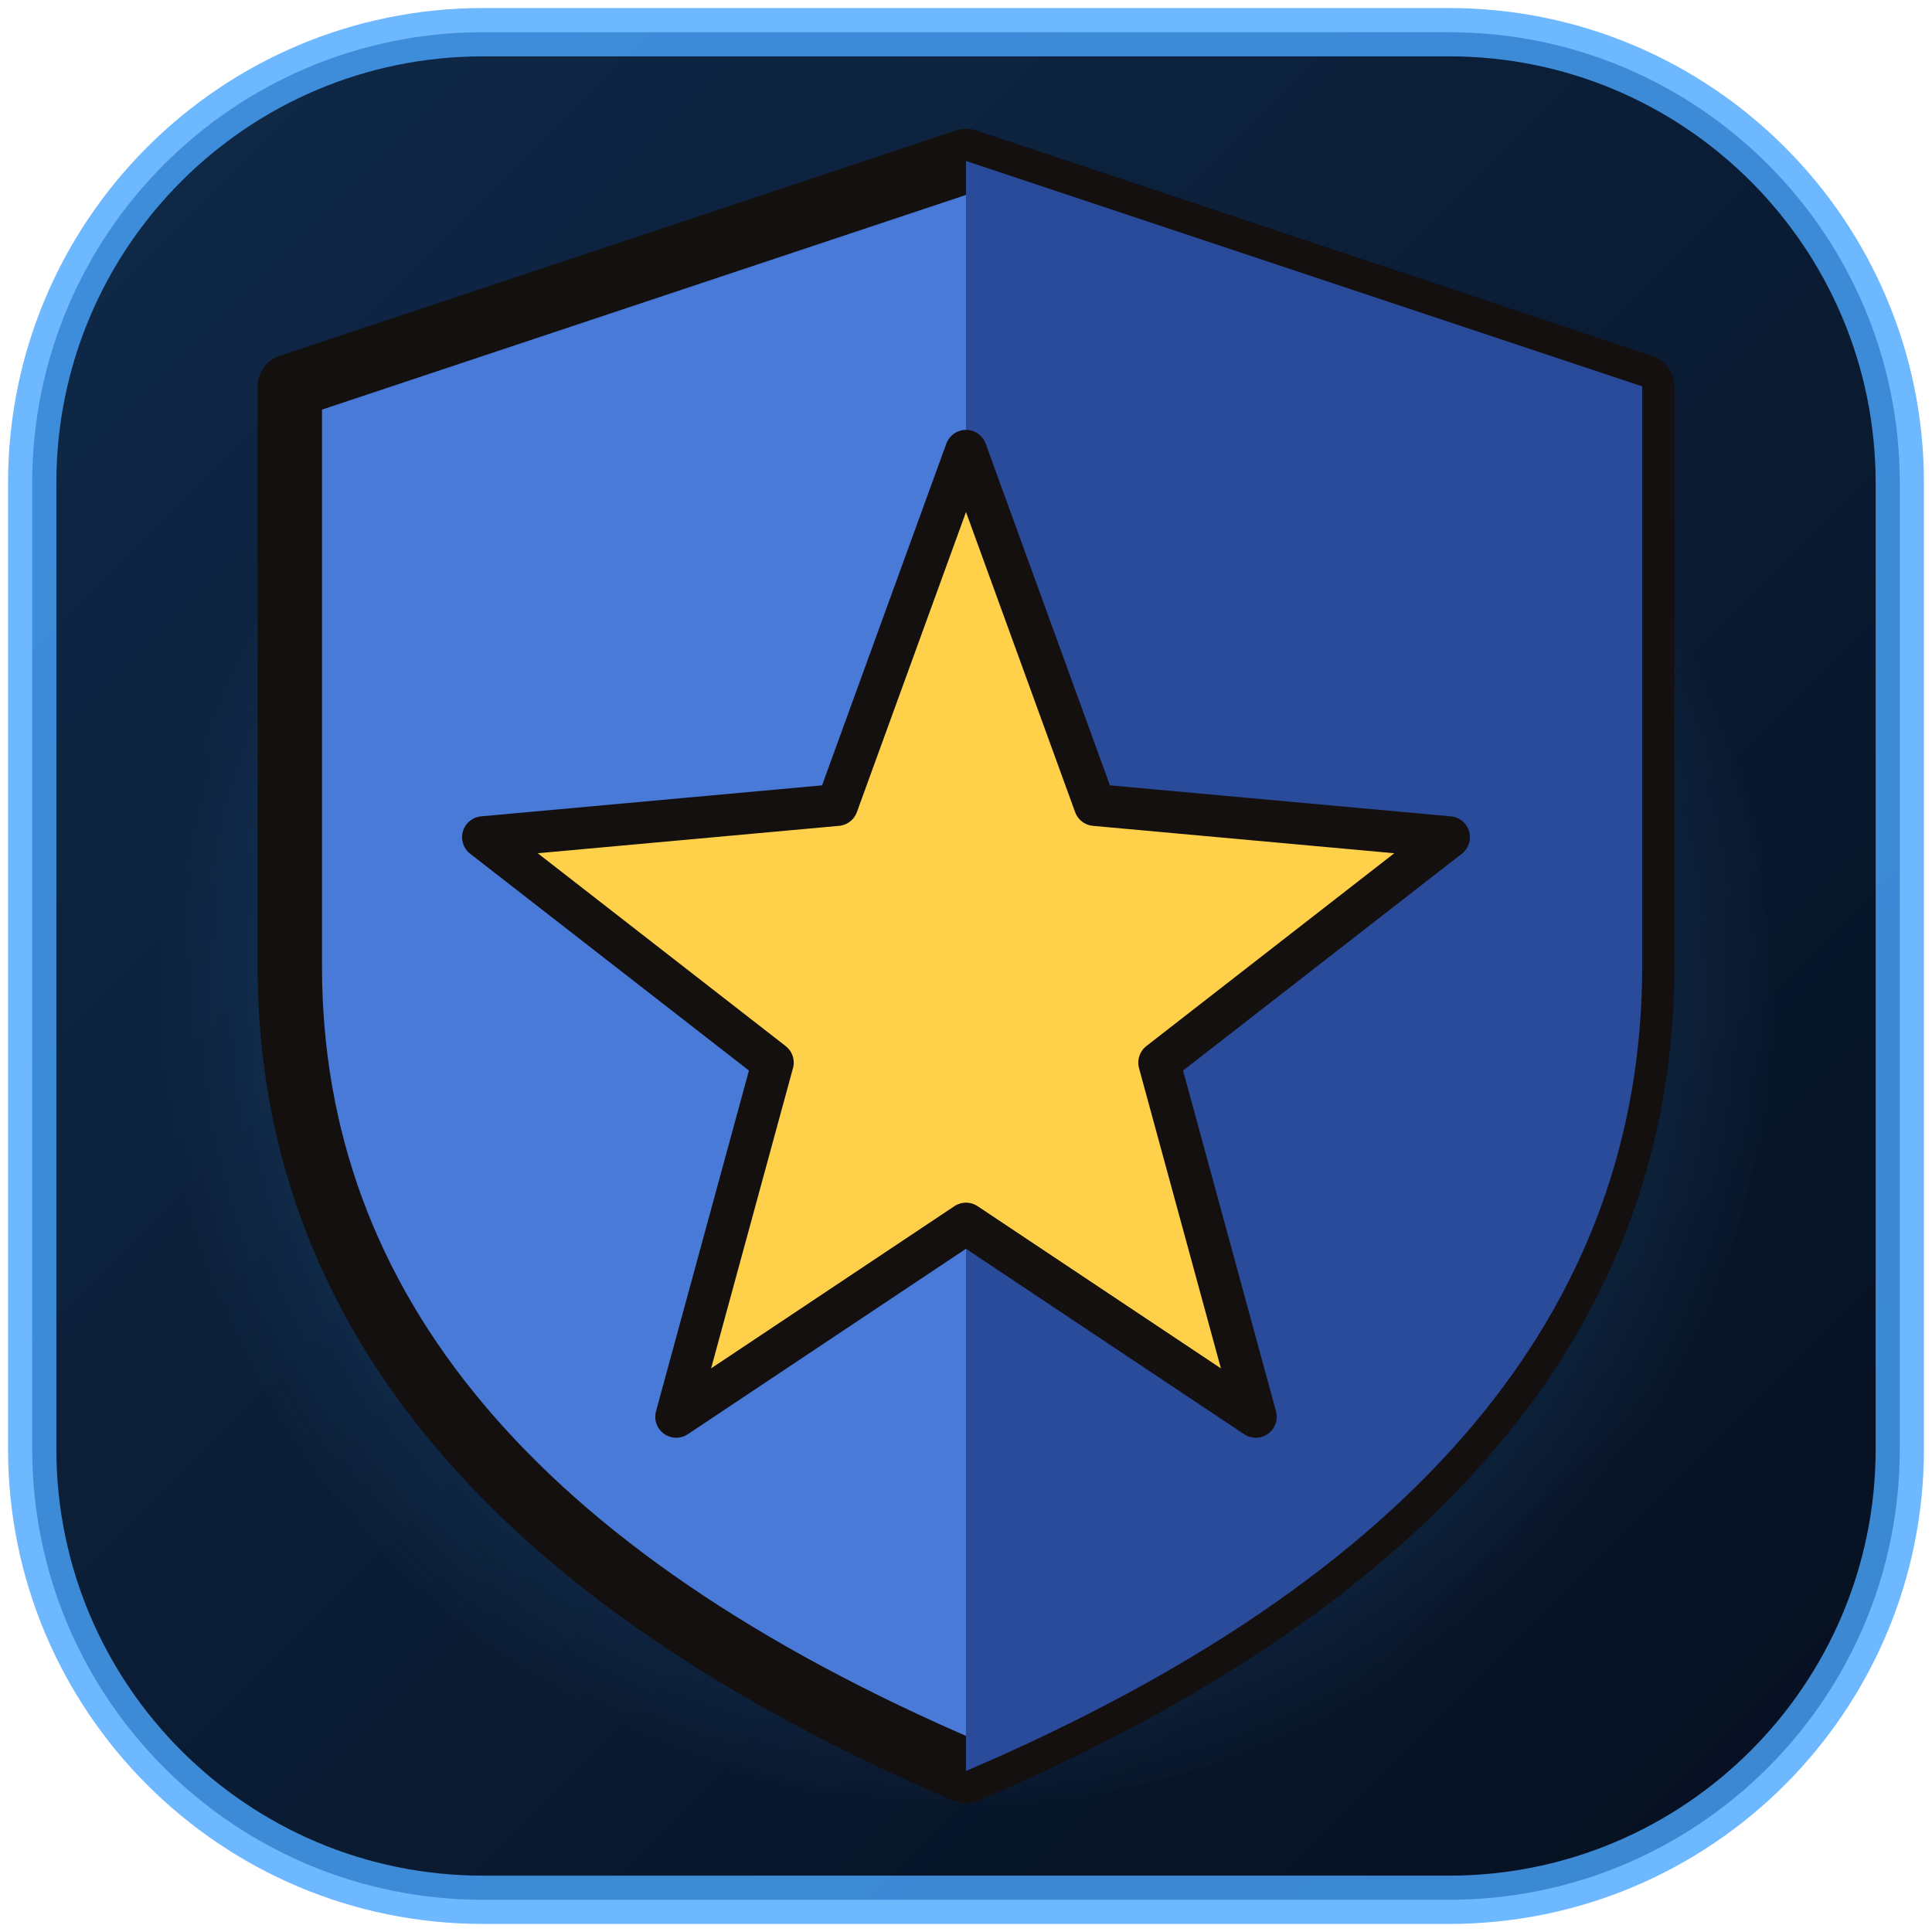
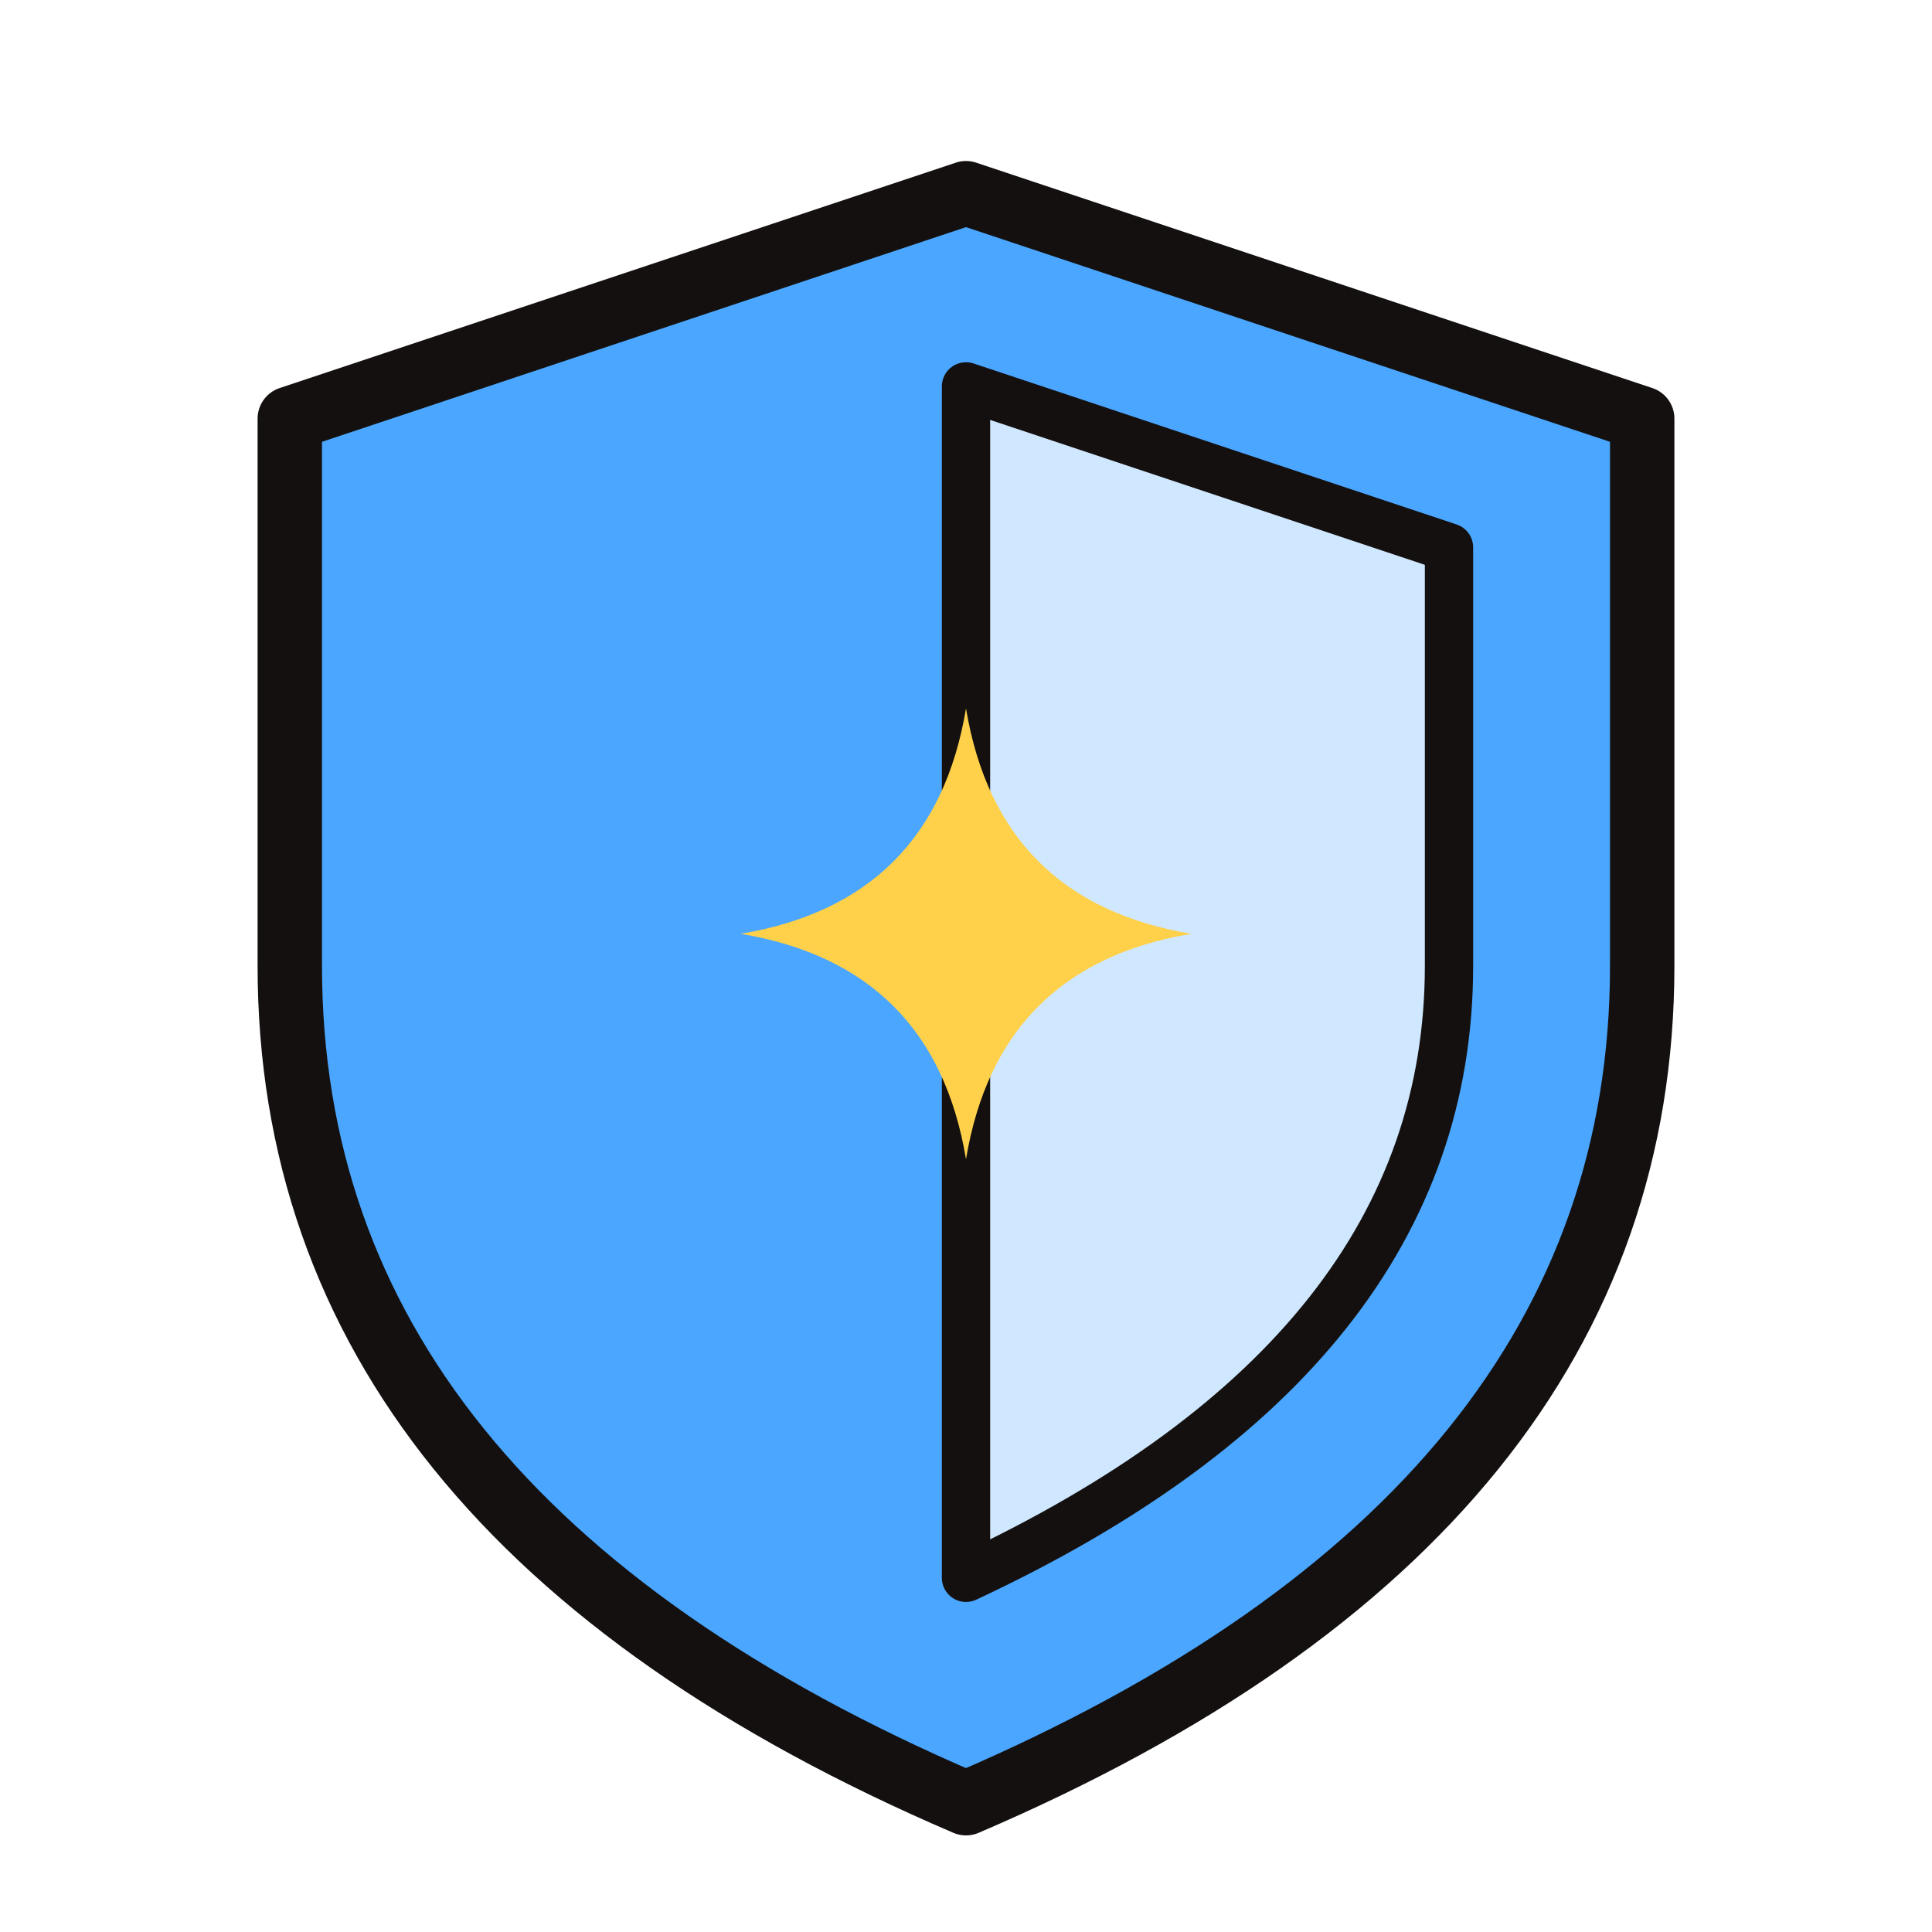
<svg xmlns="http://www.w3.org/2000/svg" viewBox="0 0 120 120">
  <defs>
    <linearGradient id="bshield" x1="0" y1="0" x2="1" y2="1">
      <stop offset="0" stop-color="#0f2a4a" />
      <stop offset="1" stop-color="#060f1f" />
    </linearGradient>
    <radialGradient id="gshield" cx=".5" cy=".5" r=".5">
      <stop offset="0" stop-color="#4aa6ff" stop-opacity=".5" />
      <stop offset="1" stop-color="#4aa6ff" stop-opacity="0" />
    </radialGradient>
  </defs>
-   <rect x="2" y="2" width="116" height="116" rx="28" fill="url(#bshield)" stroke="#4aa6ff" stroke-opacity=".8" stroke-width="3" />
-   <circle cx="60" cy="62" r="50" fill="url(#gshield)" />
-   <path d="M60 10 L102 24 V60 Q102 92 60 110 Q18 92 18 60 V24Z" fill="#4a7ad8" stroke="#14100f" stroke-width="4" stroke-linejoin="round" stroke-linecap="round" />
-   <path d="M60 10 L102 24 V60 Q102 92 60 110Z" fill="#2a4a9a" stroke="#14100f" stroke-width="0" stroke-linejoin="round" stroke-linecap="round" />
-   <path d="M60 28 L68 50 L90 52 L72 66 L78 88 L60 76 L42 88 L48 66 L30 52 L52 50Z" fill="#ffd14a" stroke="#14100f" stroke-width="2.6" stroke-linejoin="round" stroke-linecap="round" />
+   <path d="M60 12 L102 26 V60 Q102 94 60 112 Q18 94 18 60 V26Z" fill="#4aa6ff" stroke="#14100f" stroke-width="4" stroke-linejoin="round" stroke-linecap="round" />
+   <path d="M60 24 L90 34 V60 Q90 84 60 98Z" fill="#cfe8ff" stroke="#14100f" stroke-width="3" stroke-linejoin="round" stroke-linecap="round" />
+   <path d="M60 44 Q62.0 56.0 74 58 Q62.0 60.0 60 72 Q58.0 60.0 46 58 Q58.0 56.0 60 44Z" fill="#ffd14a" opacity="1" />
</svg>
